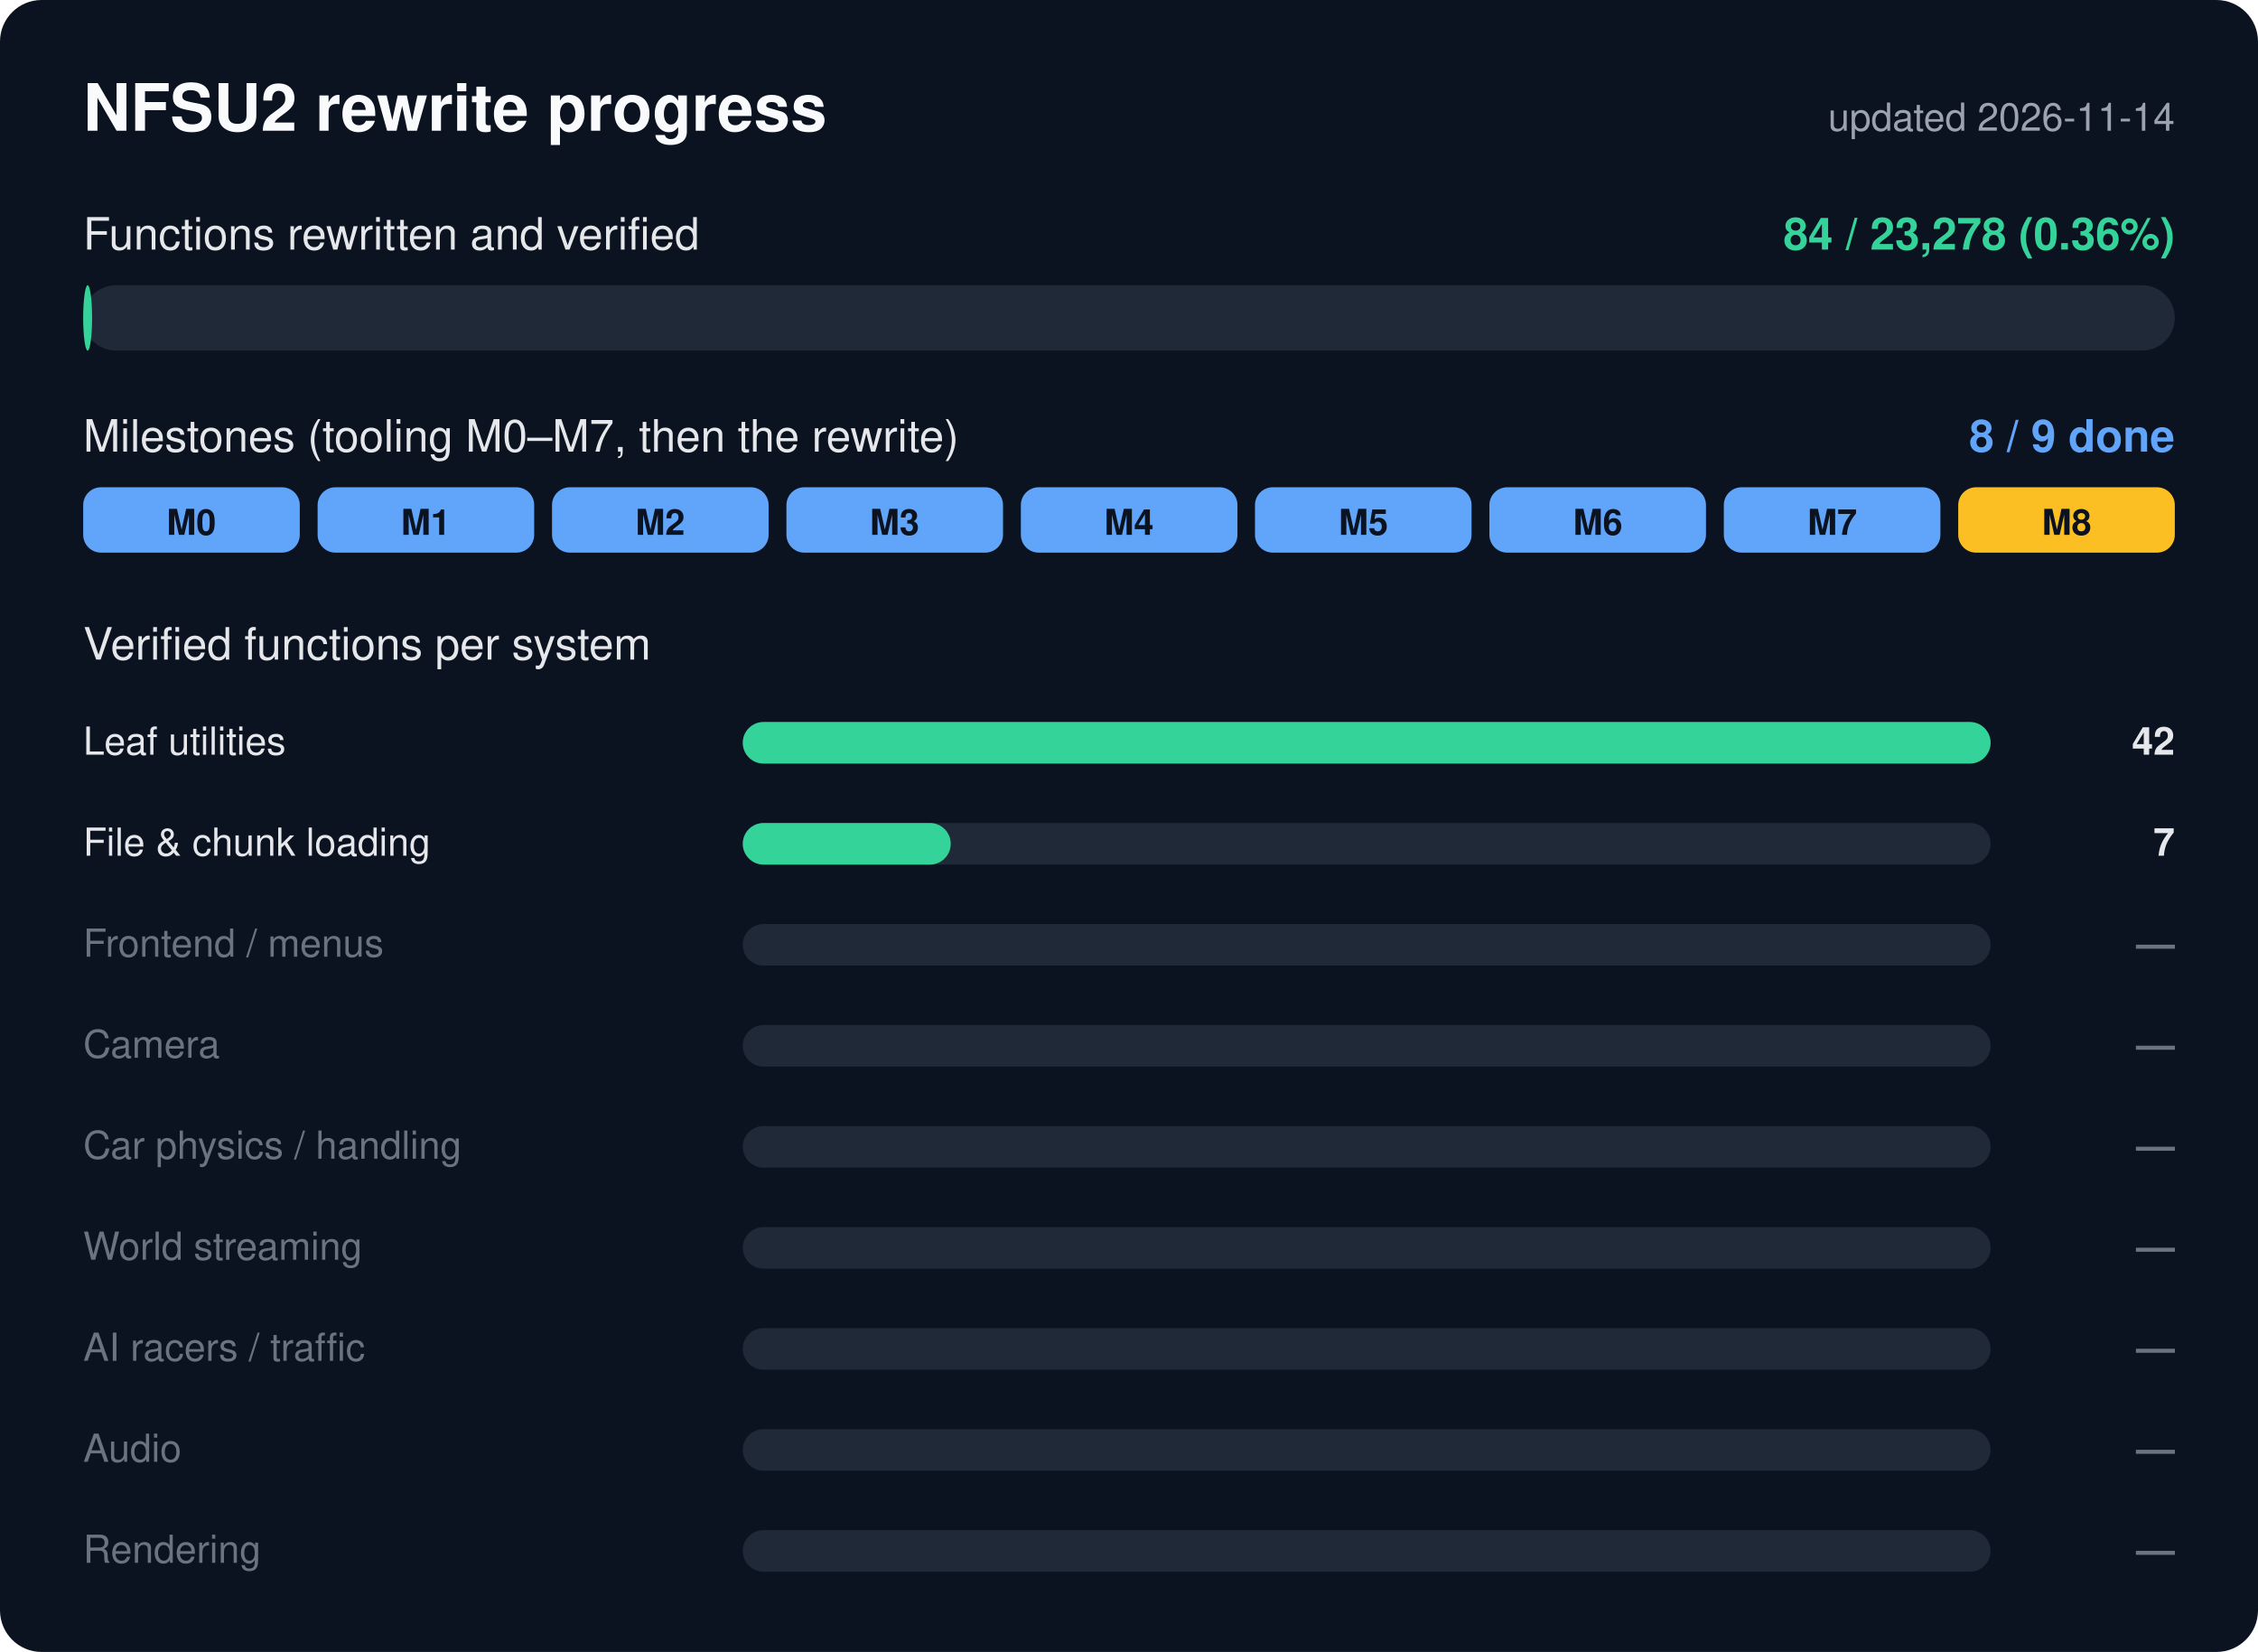
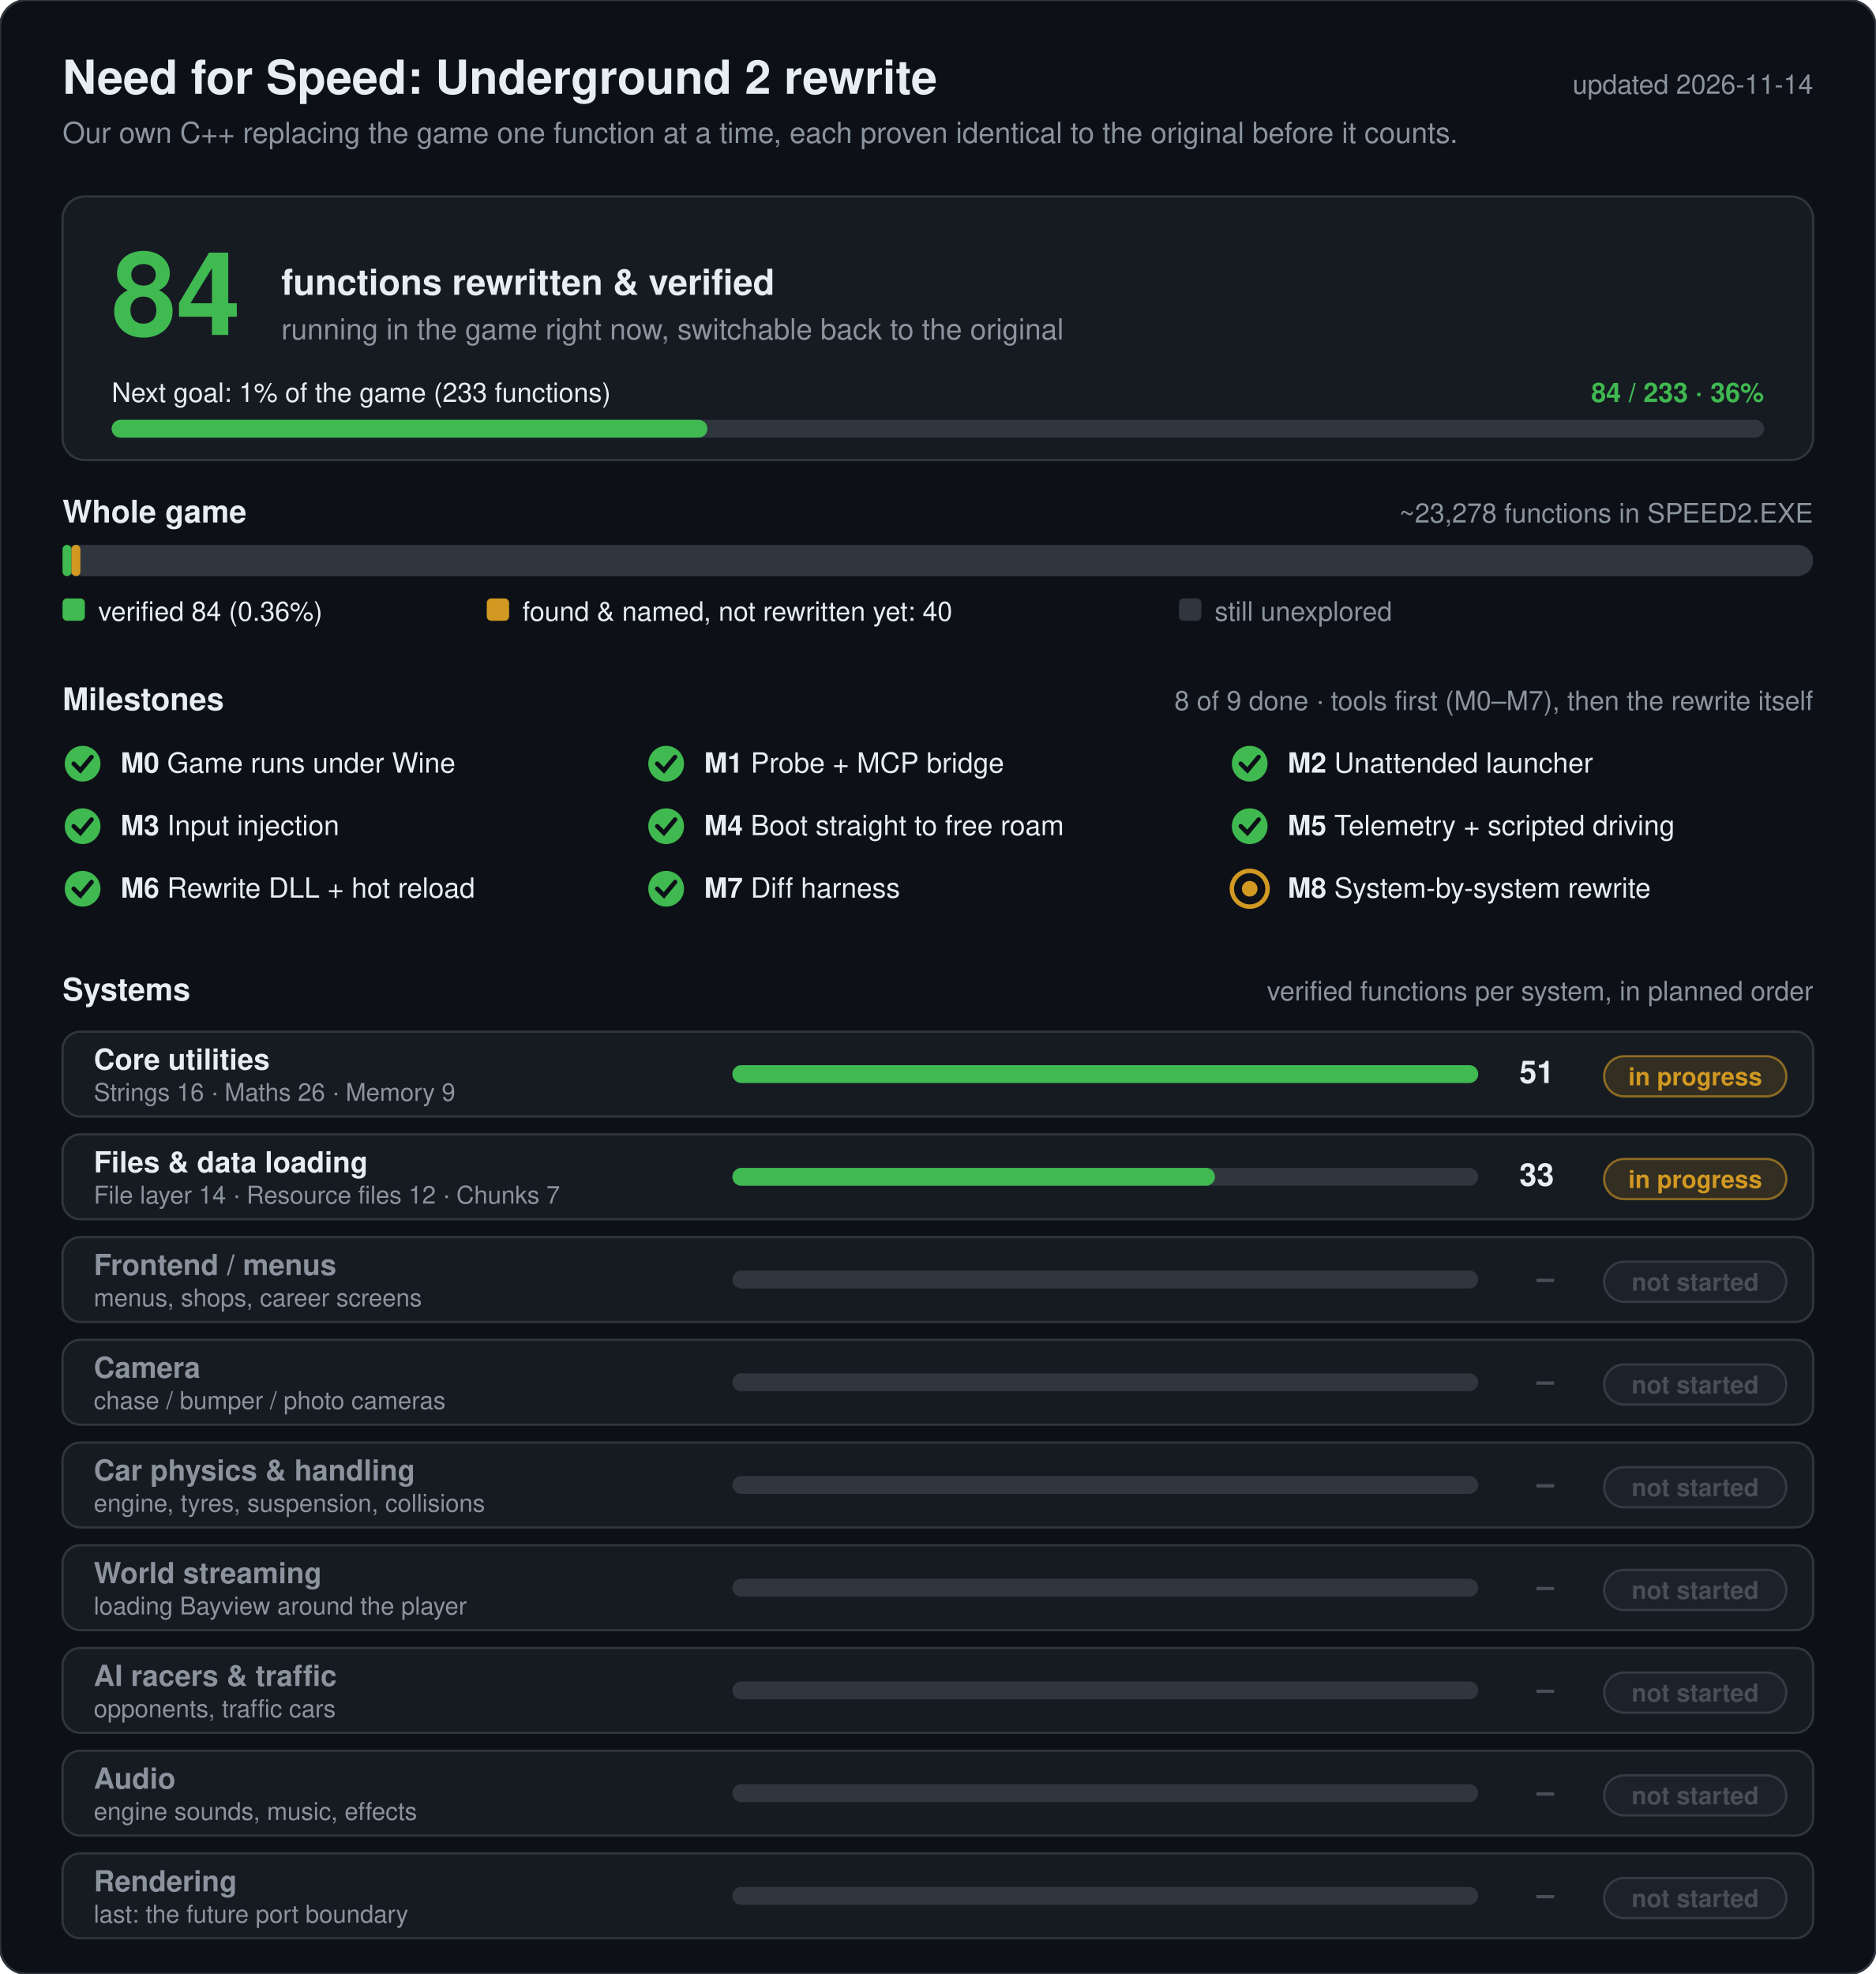
- <svg xmlns="http://www.w3.org/2000/svg" width="760" height="556" viewBox="0 0 760 556" font-family="Segoe UI, Helvetica, Arial, sans-serif">
-   <rect width="760" height="556" rx="14" fill="#0b1220" />
-   <text x="28" y="44" font-size="22" font-weight="700" fill="#f9fafb">NFSU2 rewrite progress</text>
-   <text x="732" y="44" font-size="13" fill="#9ca3af" text-anchor="end">updated 2026-11-14</text>
-   <text x="28" y="84" font-size="15" fill="#e5e7eb">Functions rewritten and verified</text>
-   <text x="732" y="84" font-size="15" font-weight="700" fill="#34d399" text-anchor="end">84 / 23,278 (0.36%)</text>
-   <rect x="28" y="96" width="704" height="22" rx="11.0" fill="#1f2937" />
-   <rect x="28" y="96" width="3.0" height="22" rx="11.0" fill="#34d399" />
-   <text x="28" y="152" font-size="15" fill="#e5e7eb">Milestones (tooling M0–M7, then the rewrite)</text>
-   <text x="732" y="152" font-size="15" font-weight="700" fill="#60a5fa" text-anchor="end">8 / 9 done</text>
-   <rect x="28.0" y="164" width="72.9" height="22" rx="6" fill="#60a5fa" />
-   <text x="64.4" y="180" font-size="12" font-weight="700" fill="#0b1220" text-anchor="middle">M0</text>
-   <rect x="106.9" y="164" width="72.9" height="22" rx="6" fill="#60a5fa" />
-   <text x="143.3" y="180" font-size="12" font-weight="700" fill="#0b1220" text-anchor="middle">M1</text>
-   <rect x="185.8" y="164" width="72.9" height="22" rx="6" fill="#60a5fa" />
-   <text x="222.2" y="180" font-size="12" font-weight="700" fill="#0b1220" text-anchor="middle">M2</text>
-   <rect x="264.7" y="164" width="72.9" height="22" rx="6" fill="#60a5fa" />
-   <text x="301.1" y="180" font-size="12" font-weight="700" fill="#0b1220" text-anchor="middle">M3</text>
-   <rect x="343.6" y="164" width="72.9" height="22" rx="6" fill="#60a5fa" />
-   <text x="380.0" y="180" font-size="12" font-weight="700" fill="#0b1220" text-anchor="middle">M4</text>
-   <rect x="422.4" y="164" width="72.9" height="22" rx="6" fill="#60a5fa" />
-   <text x="458.9" y="180" font-size="12" font-weight="700" fill="#0b1220" text-anchor="middle">M5</text>
-   <rect x="501.3" y="164" width="72.9" height="22" rx="6" fill="#60a5fa" />
-   <text x="537.8" y="180" font-size="12" font-weight="700" fill="#0b1220" text-anchor="middle">M6</text>
-   <rect x="580.2" y="164" width="72.9" height="22" rx="6" fill="#60a5fa" />
-   <text x="616.7" y="180" font-size="12" font-weight="700" fill="#0b1220" text-anchor="middle">M7</text>
-   <rect x="659.1" y="164" width="72.9" height="22" rx="6" fill="#fbbf24" />
-   <text x="695.6" y="180" font-size="12" font-weight="700" fill="#0b1220" text-anchor="middle">M8</text>
-   <text x="28" y="222" font-size="15" fill="#e5e7eb">Verified functions per system</text>
-   <text x="28" y="254" font-size="13" fill="#e5e7eb">Leaf utilities</text>
-   <rect x="250" y="243" width="420" height="14" rx="7.0" fill="#1f2937" />
-   <rect x="250" y="243" width="420.0" height="14" rx="7.0" fill="#34d399" />
-   <text x="732" y="254" font-size="13" font-weight="700" fill="#e5e7eb" text-anchor="end">42</text>
-   <text x="28" y="288" font-size="13" fill="#e5e7eb">File &amp; chunk loading</text>
-   <rect x="250" y="277" width="420" height="14" rx="7.0" fill="#1f2937" />
-   <rect x="250" y="277" width="70.0" height="14" rx="7.0" fill="#34d399" />
-   <text x="732" y="288" font-size="13" font-weight="700" fill="#e5e7eb" text-anchor="end">7</text>
-   <text x="28" y="322" font-size="13" fill="#6b7280">Frontend / menus</text>
-   <rect x="250" y="311" width="420" height="14" rx="7.0" fill="#1f2937" />
-   <rect x="250" y="311" width="0.0" height="14" rx="7.0" fill="#374151" />
-   <text x="732" y="322" font-size="13" font-weight="700" fill="#6b7280" text-anchor="end">—</text>
-   <text x="28" y="356" font-size="13" fill="#6b7280">Camera</text>
-   <rect x="250" y="345" width="420" height="14" rx="7.0" fill="#1f2937" />
-   <rect x="250" y="345" width="0.0" height="14" rx="7.0" fill="#374151" />
-   <text x="732" y="356" font-size="13" font-weight="700" fill="#6b7280" text-anchor="end">—</text>
-   <text x="28" y="390" font-size="13" fill="#6b7280">Car physics / handling</text>
-   <rect x="250" y="379" width="420" height="14" rx="7.0" fill="#1f2937" />
-   <rect x="250" y="379" width="0.0" height="14" rx="7.0" fill="#374151" />
-   <text x="732" y="390" font-size="13" font-weight="700" fill="#6b7280" text-anchor="end">—</text>
-   <text x="28" y="424" font-size="13" fill="#6b7280">World streaming</text>
-   <rect x="250" y="413" width="420" height="14" rx="7.0" fill="#1f2937" />
-   <rect x="250" y="413" width="0.0" height="14" rx="7.0" fill="#374151" />
-   <text x="732" y="424" font-size="13" font-weight="700" fill="#6b7280" text-anchor="end">—</text>
-   <text x="28" y="458" font-size="13" fill="#6b7280">AI racers / traffic</text>
-   <rect x="250" y="447" width="420" height="14" rx="7.0" fill="#1f2937" />
-   <rect x="250" y="447" width="0.0" height="14" rx="7.0" fill="#374151" />
-   <text x="732" y="458" font-size="13" font-weight="700" fill="#6b7280" text-anchor="end">—</text>
-   <text x="28" y="492" font-size="13" fill="#6b7280">Audio</text>
-   <rect x="250" y="481" width="420" height="14" rx="7.0" fill="#1f2937" />
-   <rect x="250" y="481" width="0.0" height="14" rx="7.0" fill="#374151" />
-   <text x="732" y="492" font-size="13" font-weight="700" fill="#6b7280" text-anchor="end">—</text>
-   <text x="28" y="526" font-size="13" fill="#6b7280">Rendering</text>
-   <rect x="250" y="515" width="420" height="14" rx="7.0" fill="#1f2937" />
-   <rect x="250" y="515" width="0.0" height="14" rx="7.0" fill="#374151" />
-   <text x="732" y="526" font-size="13" font-weight="700" fill="#6b7280" text-anchor="end">—</text>
+ <svg xmlns="http://www.w3.org/2000/svg" width="840" height="884" viewBox="0 0 840 884" font-family="-apple-system, Segoe UI, Helvetica, Arial, sans-serif">
+   <rect width="840" height="884" rx="12" fill="#0d1117" stroke="#30363d" />
+   <text x="28" y="42" font-size="21" font-weight="700" fill="#e6edf3">Need for Speed: Underground 2 rewrite</text>
+   <text x="812" y="42" font-size="12" fill="#8b949e" text-anchor="end">updated 2026-11-14</text>
+   <text x="28" y="64" font-size="13" fill="#8b949e">Our own C++ replacing the game one function at a time, each proven identical to the original before it counts.</text>
+   <rect x="28" y="88" width="784" height="118" rx="10" fill="#161b22" stroke="#30363d" />
+   <text x="50" y="150" font-size="52" font-weight="800" fill="#3fb950">84</text>
+   <text x="126" y="132" font-size="16" font-weight="600" fill="#e6edf3">functions rewritten &amp; verified</text>
+   <text x="126" y="152" font-size="13" fill="#8b949e">running in the game right now, switchable back to the original</text>
+   <text x="50" y="180" font-size="12" fill="#e6edf3">Next goal: 1% of the game (233 functions)</text>
+   <text x="790" y="180" font-size="12" font-weight="700" fill="#3fb950" text-anchor="end">84 / 233 · 36%</text>
+   <rect x="50" y="188" width="740" height="8" rx="4.0" fill="#30363d" />
+   <rect x="50.0" y="188" width="266.8" height="8" rx="4.0" fill="#3fb950" />
+   <text x="28" y="234" font-size="14" font-weight="600" fill="#e6edf3">Whole game</text>
+   <text x="812" y="234" font-size="12" fill="#8b949e" text-anchor="end">~23,278 functions in SPEED2.EXE</text>
+   <rect x="28" y="244" width="784" height="14" rx="7.0" fill="#30363d" />
+   <rect x="28.0" y="244" width="4.0" height="14" rx="2.0" fill="#3fb950" />
+   <rect x="32.0" y="244" width="4.0" height="14" rx="2.0" fill="#d29922" />
+   <rect x="28" y="268" width="10" height="10" rx="2" fill="#3fb950" />
+   <text x="44" y="278" font-size="12" fill="#e6edf3">verified 84 (0.36%)</text>
+   <rect x="218" y="268" width="10" height="10" rx="2" fill="#d29922" />
+   <text x="234" y="278" font-size="12" fill="#e6edf3">found &amp; named, not rewritten yet: 40</text>
+   <rect x="528" y="268" width="10" height="10" rx="2" fill="#30363d" />
+   <text x="544" y="278" font-size="12" fill="#8b949e">still unexplored</text>
+   <text x="28" y="318" font-size="14" font-weight="600" fill="#e6edf3">Milestones</text>
+   <text x="812" y="318" font-size="12" fill="#8b949e" text-anchor="end">8 of 9 done · tools first (M0–M7), then the rewrite itself</text>
+   <circle cx="37.0" cy="342" r="8" fill="#3fb950" />
+   <path d="M33.0 342 l3 3 l5 -6" stroke="#0d1117" stroke-width="2" fill="none" stroke-linecap="round" />
+   <text x="54.0" y="346" font-size="12.5" fill="#e6edf3">
+     <tspan font-weight="700">M0</tspan> Game runs under Wine</text>
+   <circle cx="298.333" cy="342" r="8" fill="#3fb950" />
+   <path d="M294.333 342 l3 3 l5 -6" stroke="#0d1117" stroke-width="2" fill="none" stroke-linecap="round" />
+   <text x="315.333" y="346" font-size="12.5" fill="#e6edf3">
+     <tspan font-weight="700">M1</tspan> Probe + MCP bridge</text>
+   <circle cx="559.667" cy="342" r="8" fill="#3fb950" />
+   <path d="M555.667 342 l3 3 l5 -6" stroke="#0d1117" stroke-width="2" fill="none" stroke-linecap="round" />
+   <text x="576.667" y="346" font-size="12.5" fill="#e6edf3">
+     <tspan font-weight="700">M2</tspan> Unattended launcher</text>
+   <circle cx="37.0" cy="370" r="8" fill="#3fb950" />
+   <path d="M33.0 370 l3 3 l5 -6" stroke="#0d1117" stroke-width="2" fill="none" stroke-linecap="round" />
+   <text x="54.0" y="374" font-size="12.5" fill="#e6edf3">
+     <tspan font-weight="700">M3</tspan> Input injection</text>
+   <circle cx="298.333" cy="370" r="8" fill="#3fb950" />
+   <path d="M294.333 370 l3 3 l5 -6" stroke="#0d1117" stroke-width="2" fill="none" stroke-linecap="round" />
+   <text x="315.333" y="374" font-size="12.5" fill="#e6edf3">
+     <tspan font-weight="700">M4</tspan> Boot straight to free roam</text>
+   <circle cx="559.667" cy="370" r="8" fill="#3fb950" />
+   <path d="M555.667 370 l3 3 l5 -6" stroke="#0d1117" stroke-width="2" fill="none" stroke-linecap="round" />
+   <text x="576.667" y="374" font-size="12.5" fill="#e6edf3">
+     <tspan font-weight="700">M5</tspan> Telemetry + scripted driving</text>
+   <circle cx="37.0" cy="398" r="8" fill="#3fb950" />
+   <path d="M33.0 398 l3 3 l5 -6" stroke="#0d1117" stroke-width="2" fill="none" stroke-linecap="round" />
+   <text x="54.0" y="402" font-size="12.5" fill="#e6edf3">
+     <tspan font-weight="700">M6</tspan> Rewrite DLL + hot reload</text>
+   <circle cx="298.333" cy="398" r="8" fill="#3fb950" />
+   <path d="M294.333 398 l3 3 l5 -6" stroke="#0d1117" stroke-width="2" fill="none" stroke-linecap="round" />
+   <text x="315.333" y="402" font-size="12.5" fill="#e6edf3">
+     <tspan font-weight="700">M7</tspan> Diff harness</text>
+   <circle cx="559.667" cy="398" r="8" fill="none" stroke="#d29922" stroke-width="2" />
+   <circle cx="559.667" cy="398" r="3.5" fill="#d29922" />
+   <text x="576.667" y="402" font-size="12.5" fill="#e6edf3">
+     <tspan font-weight="700">M8</tspan> System-by-system rewrite</text>
+   <text x="28" y="448" font-size="14" font-weight="600" fill="#e6edf3">Systems</text>
+   <text x="812" y="448" font-size="12" fill="#8b949e" text-anchor="end">verified functions per system, in planned order</text>
+   <rect x="28" y="462" width="784" height="38" rx="8" fill="#161b22" stroke="#30363d" />
+   <text x="42" y="479" font-size="13" font-weight="600" fill="#e6edf3">Core utilities</text>
+   <text x="42" y="493" font-size="11" fill="#8b949e">Strings 16 · Maths 26 · Memory 9</text>
+   <rect x="328" y="477" width="334" height="8" rx="4.0" fill="#30363d" />
+   <rect x="328.0" y="477" width="334.0" height="8" rx="4.0" fill="#3fb950" />
+   <text x="696" y="485" font-size="14" font-weight="700" fill="#e6edf3" text-anchor="end">51</text>
+   <rect x="718.4" y="473" width="81.6" height="18" rx="9" fill="#d29922" fill-opacity="0.15" stroke="#d29922" stroke-opacity="0.6" />
+   <text x="759.2" y="486" font-size="11" font-weight="600" fill="#d29922" text-anchor="middle">in progress</text>
+   <rect x="28" y="508" width="784" height="38" rx="8" fill="#161b22" stroke="#30363d" />
+   <text x="42" y="525" font-size="13" font-weight="600" fill="#e6edf3">Files &amp; data loading</text>
+   <text x="42" y="539" font-size="11" fill="#8b949e">File layer 14 · Resource files 12 · Chunks 7</text>
+   <rect x="328" y="523" width="334" height="8" rx="4.0" fill="#30363d" />
+   <rect x="328.0" y="523" width="216.1" height="8" rx="4.0" fill="#3fb950" />
+   <text x="696" y="531" font-size="14" font-weight="700" fill="#e6edf3" text-anchor="end">33</text>
+   <rect x="718.4" y="519" width="81.6" height="18" rx="9" fill="#d29922" fill-opacity="0.15" stroke="#d29922" stroke-opacity="0.6" />
+   <text x="759.2" y="532" font-size="11" font-weight="600" fill="#d29922" text-anchor="middle">in progress</text>
+   <rect x="28" y="554" width="784" height="38" rx="8" fill="#161b22" stroke="#30363d" />
+   <text x="42" y="571" font-size="13" font-weight="600" fill="#8b949e">Frontend / menus</text>
+   <text x="42" y="585" font-size="11" fill="#8b949e">menus, shops, career screens</text>
+   <rect x="328" y="569" width="334" height="8" rx="4.0" fill="#30363d" />
+   <text x="696" y="577" font-size="14" font-weight="700" fill="#484f58" text-anchor="end">–</text>
+   <rect x="718.4" y="565" width="81.6" height="18" rx="9" fill="#484f58" fill-opacity="0.15" stroke="#484f58" stroke-opacity="0.6" />
+   <text x="759.2" y="578" font-size="11" font-weight="600" fill="#484f58" text-anchor="middle">not started</text>
+   <rect x="28" y="600" width="784" height="38" rx="8" fill="#161b22" stroke="#30363d" />
+   <text x="42" y="617" font-size="13" font-weight="600" fill="#8b949e">Camera</text>
+   <text x="42" y="631" font-size="11" fill="#8b949e">chase / bumper / photo cameras</text>
+   <rect x="328" y="615" width="334" height="8" rx="4.0" fill="#30363d" />
+   <text x="696" y="623" font-size="14" font-weight="700" fill="#484f58" text-anchor="end">–</text>
+   <rect x="718.4" y="611" width="81.6" height="18" rx="9" fill="#484f58" fill-opacity="0.15" stroke="#484f58" stroke-opacity="0.6" />
+   <text x="759.2" y="624" font-size="11" font-weight="600" fill="#484f58" text-anchor="middle">not started</text>
+   <rect x="28" y="646" width="784" height="38" rx="8" fill="#161b22" stroke="#30363d" />
+   <text x="42" y="663" font-size="13" font-weight="600" fill="#8b949e">Car physics &amp; handling</text>
+   <text x="42" y="677" font-size="11" fill="#8b949e">engine, tyres, suspension, collisions</text>
+   <rect x="328" y="661" width="334" height="8" rx="4.0" fill="#30363d" />
+   <text x="696" y="669" font-size="14" font-weight="700" fill="#484f58" text-anchor="end">–</text>
+   <rect x="718.4" y="657" width="81.6" height="18" rx="9" fill="#484f58" fill-opacity="0.15" stroke="#484f58" stroke-opacity="0.6" />
+   <text x="759.2" y="670" font-size="11" font-weight="600" fill="#484f58" text-anchor="middle">not started</text>
+   <rect x="28" y="692" width="784" height="38" rx="8" fill="#161b22" stroke="#30363d" />
+   <text x="42" y="709" font-size="13" font-weight="600" fill="#8b949e">World streaming</text>
+   <text x="42" y="723" font-size="11" fill="#8b949e">loading Bayview around the player</text>
+   <rect x="328" y="707" width="334" height="8" rx="4.0" fill="#30363d" />
+   <text x="696" y="715" font-size="14" font-weight="700" fill="#484f58" text-anchor="end">–</text>
+   <rect x="718.4" y="703" width="81.6" height="18" rx="9" fill="#484f58" fill-opacity="0.15" stroke="#484f58" stroke-opacity="0.6" />
+   <text x="759.2" y="716" font-size="11" font-weight="600" fill="#484f58" text-anchor="middle">not started</text>
+   <rect x="28" y="738" width="784" height="38" rx="8" fill="#161b22" stroke="#30363d" />
+   <text x="42" y="755" font-size="13" font-weight="600" fill="#8b949e">AI racers &amp; traffic</text>
+   <text x="42" y="769" font-size="11" fill="#8b949e">opponents, traffic cars</text>
+   <rect x="328" y="753" width="334" height="8" rx="4.0" fill="#30363d" />
+   <text x="696" y="761" font-size="14" font-weight="700" fill="#484f58" text-anchor="end">–</text>
+   <rect x="718.4" y="749" width="81.6" height="18" rx="9" fill="#484f58" fill-opacity="0.15" stroke="#484f58" stroke-opacity="0.6" />
+   <text x="759.2" y="762" font-size="11" font-weight="600" fill="#484f58" text-anchor="middle">not started</text>
+   <rect x="28" y="784" width="784" height="38" rx="8" fill="#161b22" stroke="#30363d" />
+   <text x="42" y="801" font-size="13" font-weight="600" fill="#8b949e">Audio</text>
+   <text x="42" y="815" font-size="11" fill="#8b949e">engine sounds, music, effects</text>
+   <rect x="328" y="799" width="334" height="8" rx="4.0" fill="#30363d" />
+   <text x="696" y="807" font-size="14" font-weight="700" fill="#484f58" text-anchor="end">–</text>
+   <rect x="718.4" y="795" width="81.6" height="18" rx="9" fill="#484f58" fill-opacity="0.15" stroke="#484f58" stroke-opacity="0.6" />
+   <text x="759.2" y="808" font-size="11" font-weight="600" fill="#484f58" text-anchor="middle">not started</text>
+   <rect x="28" y="830" width="784" height="38" rx="8" fill="#161b22" stroke="#30363d" />
+   <text x="42" y="847" font-size="13" font-weight="600" fill="#8b949e">Rendering</text>
+   <text x="42" y="861" font-size="11" fill="#8b949e">last: the future port boundary</text>
+   <rect x="328" y="845" width="334" height="8" rx="4.0" fill="#30363d" />
+   <text x="696" y="853" font-size="14" font-weight="700" fill="#484f58" text-anchor="end">–</text>
+   <rect x="718.4" y="841" width="81.6" height="18" rx="9" fill="#484f58" fill-opacity="0.15" stroke="#484f58" stroke-opacity="0.6" />
+   <text x="759.2" y="854" font-size="11" font-weight="600" fill="#484f58" text-anchor="middle">not started</text>
</svg>
